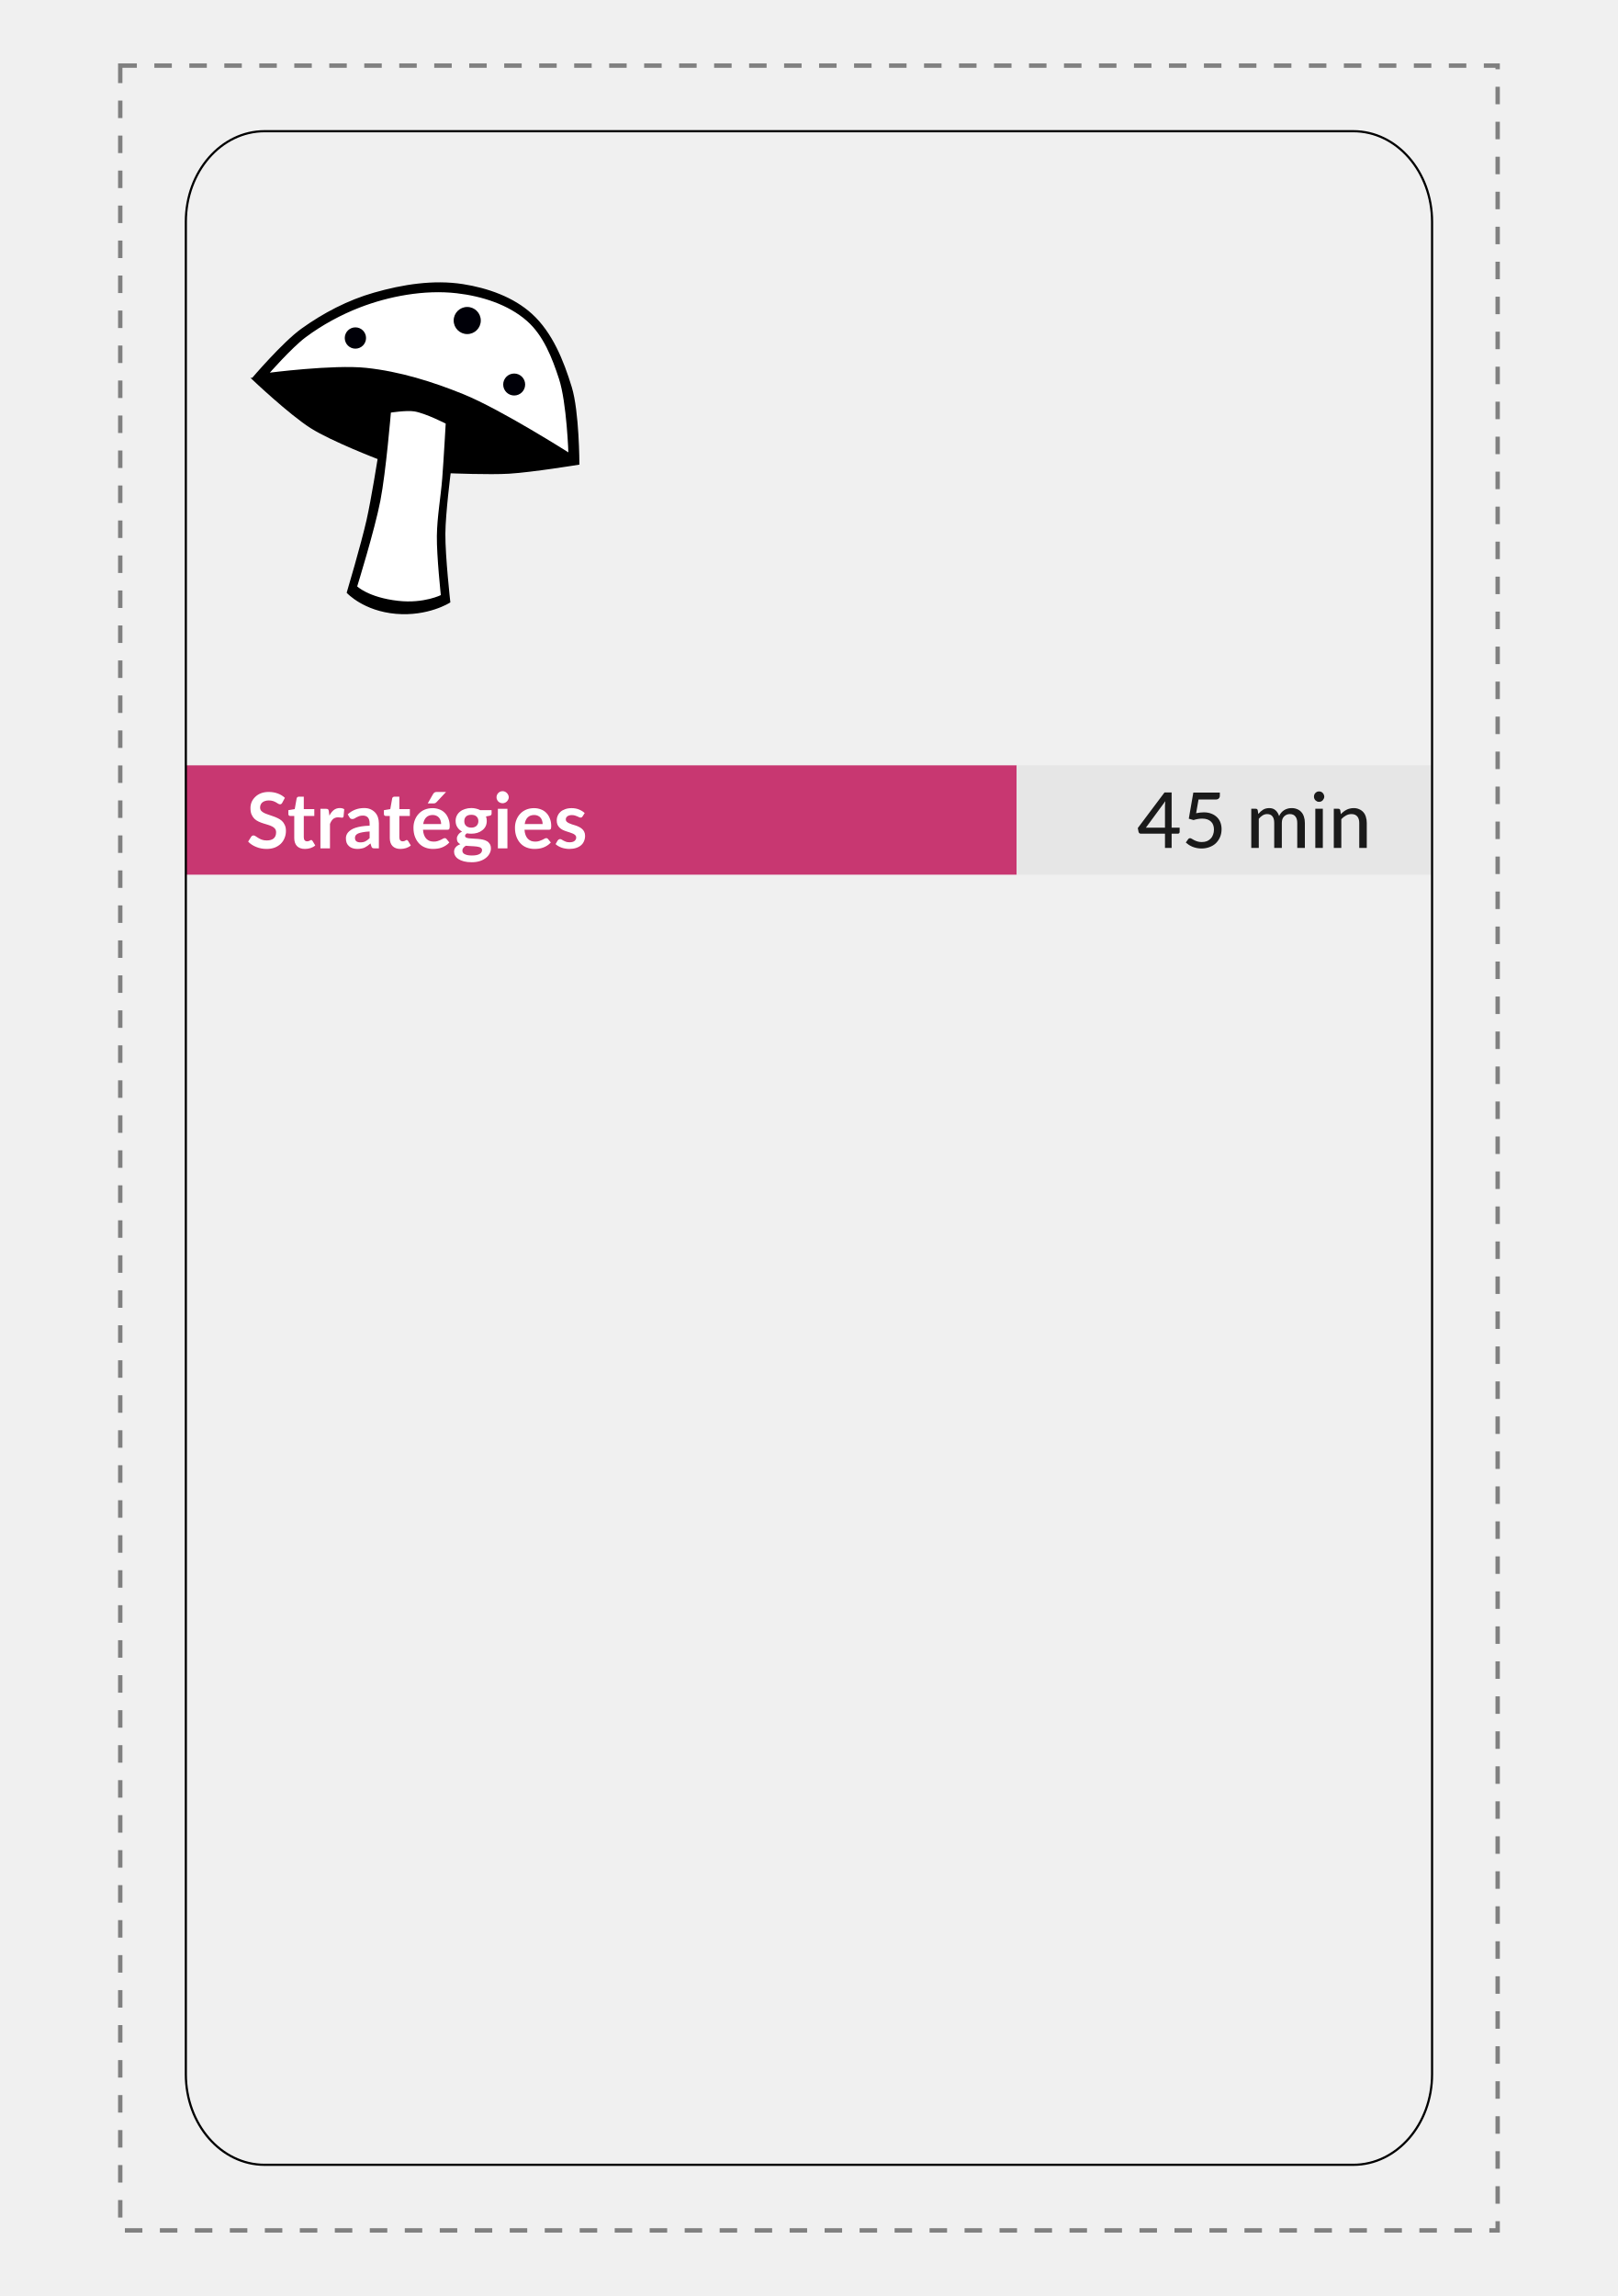
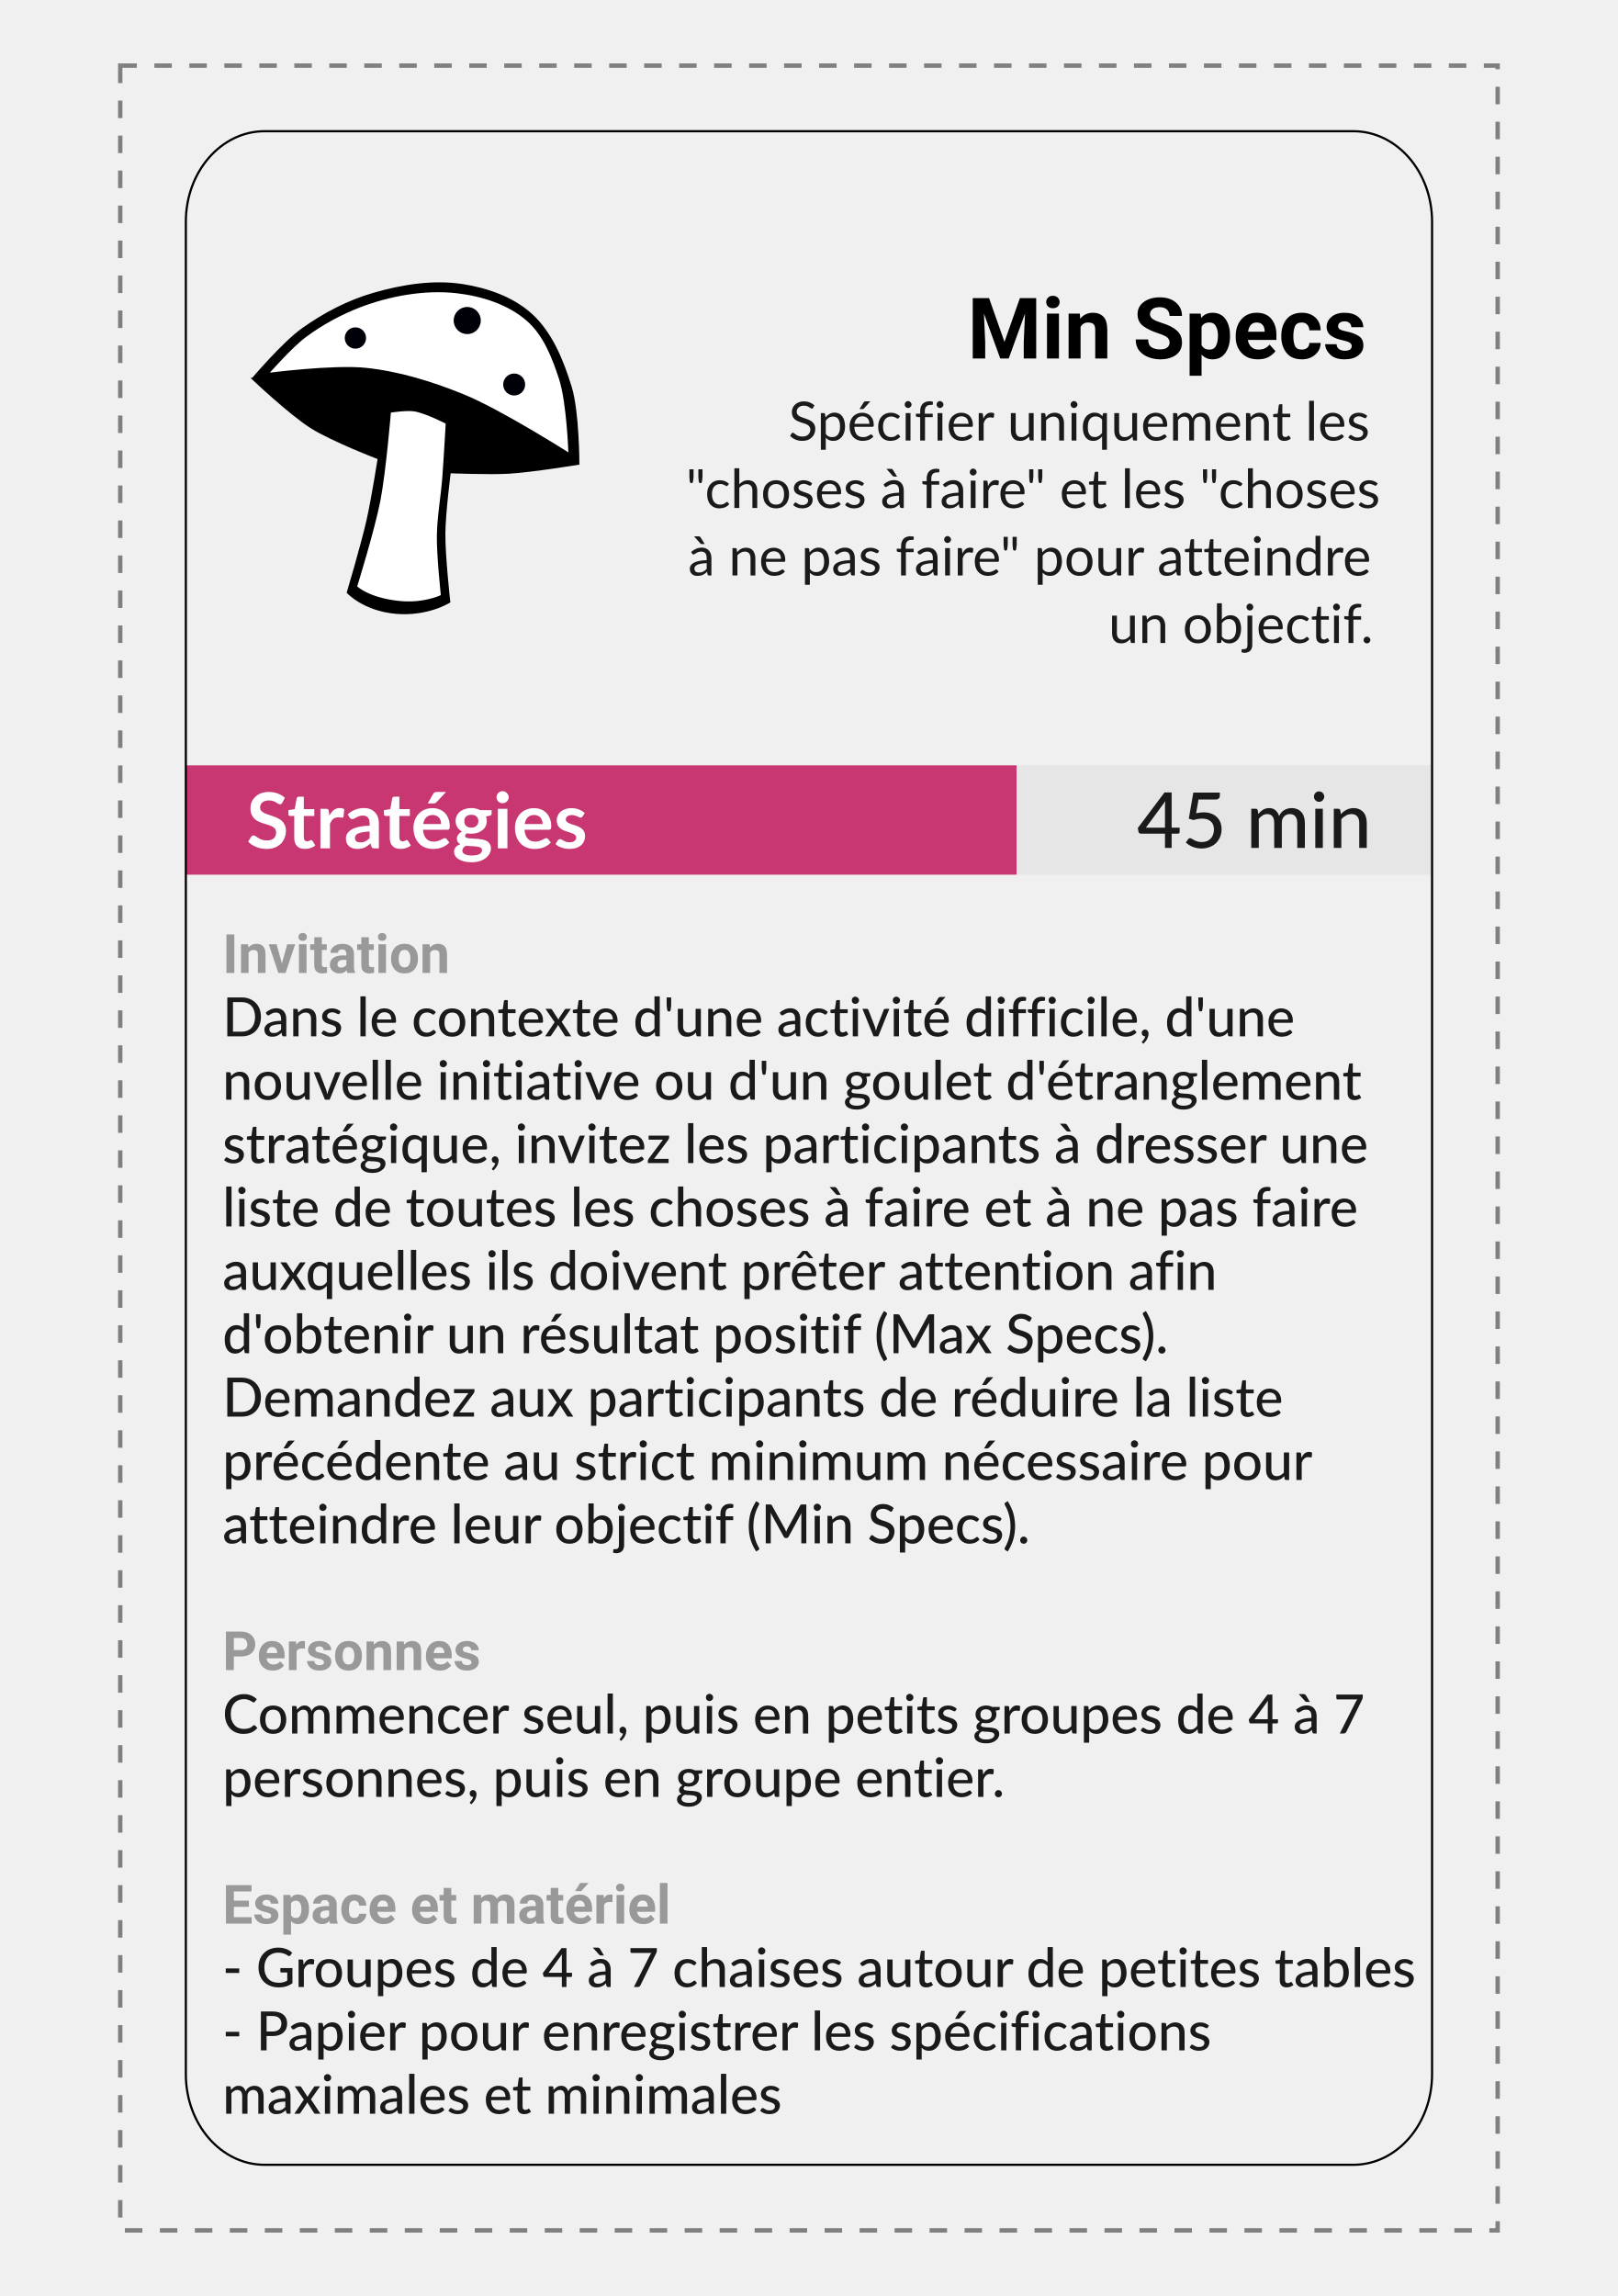
- <svg xmlns="http://www.w3.org/2000/svg" xmlns:xlink="http://www.w3.org/1999/xlink" width="74mm" height="105mm" viewBox="0 0 262.205 372.047" id="svg2" version="1.1" enable-background="new">
+ <svg xmlns="http://www.w3.org/2000/svg" width="74mm" height="105mm" viewBox="0 0 262.205 372.047" id="svg2" version="1.1" enable-background="new">
  <defs id="defs4" />
  <g id="layer1" transform="translate(0,-680.315)" style="display:inline">
-     <path style="fill:none;fill-rule:evenodd;stroke:#808080;stroke-width:0.709;stroke-linecap:butt;stroke-linejoin:miter;stroke-miterlimit:4;stroke-dasharray:2.835, 2.835;stroke-dashoffset:0;stroke-opacity:1" d="m 19.488,690.945 0,350.787 223.228,0 0,-350.787 z" id="path3350" transform="translate(4.3385302e-7,8.6660179e-6)" />
+     <path style="fill:none;fill-rule:evenodd;stroke:#808080;stroke-width:0.709;stroke-linecap:butt;stroke-linejoin:miter;stroke-miterlimit:4;stroke-dasharray:2.835, 2.835;stroke-dashoffset:0;stroke-opacity:1" d="M 19.488,690.945 V 1041.732 H 242.717 V 690.945 Z" id="path3350" transform="translate(4.3385302e-7)" />
  </g>
  <g id="layer6" style="display:inline">
-     <path style="fill:none;fill-rule:evenodd;stroke:none;stroke-width:1px;stroke-linecap:butt;stroke-linejoin:miter;stroke-opacity:1" d="m 40.748,31.89 0,81.496 53.15,0 0,-81.496 -53.15,0" id="path4275" />
+     <path style="fill:none;fill-rule:evenodd;stroke:none;stroke-width:1px;stroke-linecap:butt;stroke-linejoin:miter;stroke-opacity:1" d="M 40.748,31.89 V 113.386 H 93.898 V 31.89 H 40.748" id="path4275" />
    <g transform="matrix(1.087111,0,0,1.087111,-145.0798,39.20678)" style="display:inline" id="layer15">
      <g id="g4931">
        <path style="fill:#000000;fill-opacity:1;stroke:#000000;stroke-width:0.265px;stroke-linecap:butt;stroke-linejoin:miter;stroke-opacity:1" d="m 171.119,20.381 c 0,0 4.537,-5.328 7.35,-7.35 3.251,-2.337 6.908,-4.245 10.758,-5.345 4.26,-1.218 8.853,-1.957 13.23,-1.27 3.666,0.576 7.483,1.907 10.223,4.41 3.032,2.769 4.673,6.9 5.88,10.824 1.125,3.658 1.136,11.426 1.136,11.426 0,0 -6.882,1.126 -10.357,1.336 -2.935,0.177 -8.82,-0.067 -8.82,-0.067 0,0 -0.778,6.069 -0.802,9.121 -0.027,3.405 0.735,10.19 0.735,10.19 0,0 -3.213,2.052 -7.963,1.643 -4.778,-0.412 -7.205,-3.046 -7.205,-3.046 0,0 2.118,-7.132 2.94,-10.758 0.691,-3.046 1.67,-9.221 1.67,-9.221 0,0 -6.912,-2.649 -10.023,-4.61 -3.211,-2.024 -8.753,-7.283 -8.753,-7.283 z" id="path4913" />
        <path style="fill:#ffffff;fill-opacity:1;stroke:#000000;stroke-width:0.265px;stroke-linecap:butt;stroke-linejoin:miter;stroke-opacity:1" d="m 186.554,51.384 c 0,0 2.631,-8.48 3.474,-12.829 0.846,-4.363 1.576,-13.238 1.576,-13.238 0,0 2.438,-0.385 3.636,-0.192 1.694,0.272 4.795,1.867 4.795,1.867 0,0 -0.305,5.485 -0.519,8.223 -0.225,2.877 -0.765,5.734 -0.802,8.619 -0.037,2.969 0.601,8.887 0.601,8.887 0,0 -2.615,1.337 -6.481,0.908 -4.58,-0.508 -6.281,-2.244 -6.281,-2.244 z" id="path4915" />
        <path style="fill:#ffffff;fill-opacity:1;stroke:#000000;stroke-width:0.265px;stroke-linecap:butt;stroke-linejoin:miter;stroke-opacity:1" d="m 173.349,19.655 c 0,0 9.817,-1.278 14.694,-0.756 4.965,0.532 9.831,2.042 14.458,3.922 5.591,2.271 15.828,8.788 15.828,8.788 0,0 -0.244,-7.654 -1.417,-11.245 -1.029,-3.149 -2.329,-6.508 -4.819,-8.693 -2.838,-2.49 -6.785,-3.724 -10.536,-4.158 -4.854,-0.561 -10.184,0.457 -14.505,2.126 -2.803,1.082 -5.651,2.62 -8.126,4.473 -2.098,1.571 -5.576,5.543 -5.576,5.543 z" id="path4917" />
        <circle style="opacity:1;fill:#000008;fill-opacity:1;stroke:none;stroke-width:0.104;stroke-linecap:round;stroke-miterlimit:4;stroke-dasharray:none;stroke-opacity:1" id="path4919" cx="186.437" cy="14.317" r="1.587" />
        <circle style="opacity:1;fill:#000008;fill-opacity:1;stroke:none;stroke-width:0.107;stroke-linecap:round;stroke-miterlimit:4;stroke-dasharray:none;stroke-opacity:1" id="path4921" cx="203.108" cy="11.711" r="2.021" />
        <circle style="opacity:1;fill:#000008;fill-opacity:1;stroke:none;stroke-width:0.105;stroke-linecap:round;stroke-miterlimit:4;stroke-dasharray:none;stroke-opacity:1" id="path4923" cx="210.107" cy="21.249" r="1.637" />
      </g>
    </g>
  </g>
  <g id="layer9" style="display:inline">
-     <path style="fill:none;fill-rule:evenodd;stroke:none;stroke-width:1px;stroke-linecap:butt;stroke-linejoin:miter;stroke-opacity:1" d="m 109.843,113.386 111.614,0 0,-81.496 -111.614,0 z" id="path4349_msf" />
-     <flowRoot xml:space="preserve" style="font-style:normal;font-weight:normal;line-height:0.01%;font-family:sans-serif;text-align:end;letter-spacing:0px;word-spacing:0px;text-anchor:end;fill:#000000;fill-opacity:1;stroke:none;stroke-width:1px;stroke-linecap:butt;stroke-linejoin:miter;stroke-opacity:1" id="flowRoot4357" transform="translate(-3.4125e-4,14.16385)">
-       <flowRegion id="flowRegion4359">
-         <use x="0" y="0" xlink:href="#path4349_msf" id="use4361" width="100%" height="100%" />
-       </flowRegion>
-       <flowPara id="flowPara4363" style="font-style:normal;font-variant:normal;font-weight:bold;font-stretch:normal;font-size:13.75px;line-height:1.25;font-family:Roboto;-inkscape-font-specification:'Roboto Bold';text-align:end;text-anchor:end">Min Specs</flowPara>
-       <flowPara id="flowPara4365" style="font-style:normal;font-variant:normal;font-weight:normal;font-stretch:normal;font-size:8.75px;line-height:125%;font-family:Lato;-inkscape-font-specification:Lato;text-align:end;letter-spacing:0px;text-anchor:end;fill:#1a1a1a">Spécifier uniquement les "choses à faire" et les "choses à ne pas faire" pour atteindre un objectif.</flowPara>
-     </flowRoot>
+     <path style="fill:none;fill-rule:evenodd;stroke:none;stroke-width:1px;stroke-linecap:butt;stroke-linejoin:miter;stroke-opacity:1" d="M 109.843,113.386 H 221.457 V 31.89 H 109.843 Z" id="path4349_msf" />
+     <text xml:space="preserve" style="font-style:normal;font-weight:normal;line-height:0.01%;font-family:sans-serif;text-align:start;letter-spacing:0px;word-spacing:0px;text-anchor:start;fill:#000000;fill-opacity:1;stroke:none;stroke-width:1px;stroke-linecap:butt;stroke-linejoin:miter;stroke-opacity:1" x="-22.648" y="58.086" id="text11">
+       <tspan x="156.775" y="58.086" id="tspan3">
+         <tspan x="156.775" y="58.086" style="font-weight:bold;font-size:13.75px;line-height:1.25;font-family:Roboto;-inkscape-font-specification:'Roboto Bold';text-align:start;text-anchor:start" id="tspan1">Min Specs</tspan>
+         <tspan dx="0" x="221.457" y="58.086" style="font-weight:bold;font-size:13.75px;line-height:1.25;font-family:Roboto;-inkscape-font-specification:'Roboto Bold';text-align:start;text-anchor:start" id="tspan2" />
+       </tspan>
+       <tspan x="127.77" y="71.379" id="tspan5">
+         <tspan x="127.77" y="71.379" style="font-size:8.75px;line-height:125%;font-family:Lato;-inkscape-font-specification:Lato;text-align:start;text-anchor:start;fill:#1a1a1a" id="tspan4">Spécifier uniquement les </tspan>
+       </tspan>
+       <tspan x="111.163" y="82.317" id="tspan7">
+         <tspan x="111.163" y="82.317" style="font-size:8.75px;line-height:125%;font-family:Lato;-inkscape-font-specification:Lato;text-align:start;text-anchor:start;fill:#1a1a1a" id="tspan6">"choses à faire" et les "choses </tspan>
+       </tspan>
+       <tspan x="111.513" y="93.254" id="tspan9">
+         <tspan x="111.513" y="93.254" style="font-size:8.75px;line-height:125%;font-family:Lato;-inkscape-font-specification:Lato;text-align:start;text-anchor:start;fill:#1a1a1a" id="tspan8">à ne pas faire" pour atteindre </tspan>
+       </tspan>
+       <tspan x="179.649" y="104.192" id="tspan11">
+         <tspan x="179.649" y="104.192" style="font-size:8.75px;line-height:125%;font-family:Lato;-inkscape-font-specification:Lato;text-align:start;text-anchor:start;fill:#1a1a1a" id="tspan10">un objectif.</tspan>
+       </tspan>
+     </text>
  </g>
  <g id="layer8" style="display:inline">
    <rect style="display:inline;fill:#c83771;fill-opacity:1;stroke:none;stroke-width:1;stroke-miterlimit:4;stroke-dasharray:none;stroke-dashoffset:0;stroke-opacity:1" id="rect4178" width="134.646" height="17.717" x="30.118" y="124.016" />
    <text xml:space="preserve" style="font-style:normal;font-weight:normal;line-height:0%;font-family:sans-serif;letter-spacing:0px;word-spacing:0px;display:inline;fill:#000000;fill-opacity:1;stroke:none;stroke-width:1px;stroke-linecap:butt;stroke-linejoin:miter;stroke-opacity:1" x="39.935" y="137.468" id="text4180">
      <tspan id="tspan4182" x="39.935" y="137.468" style="font-style:normal;font-variant:normal;font-weight:bold;font-stretch:normal;font-size:12.5px;line-height:1.25;font-family:Lato;-inkscape-font-specification:'Lato Bold';fill:#ffffff">Stratégies</tspan>
    </text>
    <rect y="124.016" x="164.764" height="17.717" width="67.323" id="rect4191" style="display:inline;fill:#e6e6e6;fill-opacity:1;stroke:none;stroke-width:1;stroke-miterlimit:4;stroke-dasharray:none;stroke-dashoffset:0;stroke-opacity:1" />
    <text xml:space="preserve" style="font-style:normal;font-weight:normal;line-height:0%;font-family:sans-serif;letter-spacing:0px;word-spacing:0px;fill:#1a1a1a;fill-opacity:1;stroke:none;stroke-width:1px;stroke-linecap:butt;stroke-linejoin:miter;stroke-opacity:1" x="184.268" y="137.396" id="text4193">
      <tspan id="tspan4195" x="184.268" y="137.396" style="font-style:normal;font-variant:normal;font-weight:500;font-stretch:normal;font-size:12.5px;line-height:1.25;font-family:Lato;-inkscape-font-specification:'Lato Medium';fill:#1a1a1a">45 min</tspan>
    </text>
  </g>
  <g id="layer5" style="display:inline">
    <rect style="fill:none;fill-opacity:1;stroke:#000000;stroke-width:0.354;stroke-miterlimit:4;stroke-dasharray:none;stroke-dashoffset:0;stroke-opacity:1" id="rect4187" width="201.969" height="329.528" x="30.118" y="21.26" ry="14.674" rx="12.764" />
  </g>
  <g id="layer4" style="display:inline">
    <path style="fill:none;fill-rule:evenodd;stroke:none;stroke-width:1.043px;stroke-linecap:butt;stroke-linejoin:miter;stroke-opacity:1" d="M 36.061,149.081 V 343.907 H 225.675 V 149.081 Z" id="path4305_msf" />
-     <flowRoot xml:space="preserve" style="font-style:normal;font-weight:normal;line-height:0.85;font-family:sans-serif;letter-spacing:0px;word-spacing:0px;fill:#000000;fill-opacity:1;stroke:none;stroke-width:1px;stroke-linecap:butt;stroke-linejoin:miter;stroke-opacity:1" id="flowRoot4319" transform="matrix(1,0,0,1.006858,-0.1725149,-4.575928)">
-       <flowRegion id="flowRegion4321" style="line-height:0.85">
-         <use x="0" y="0" xlink:href="#path4305_msf" id="use4323" width="100%" height="100%" transform="matrix(1,0,0,0.9931889,0.1725149,4.544761)" />
-       </flowRegion>
-       <flowPara id="flowPara4325" style="font-style:normal;font-variant:normal;font-weight:bold;font-stretch:normal;font-size:8.72px;line-height:0.85;font-family:Roboto;-inkscape-font-specification:'Roboto Bold';fill:#999999;fill-opacity:1">Invitation</flowPara>
-       <flowPara style="font-style:normal;font-variant:normal;font-weight:500;font-stretch:normal;font-size:8.72px;line-height:0.85;font-family:Lato;-inkscape-font-specification:'Lato Medium';fill:#1a1a1a;fill-opacity:1" id="flowPara4200">Dans le contexte d'une activité difficile, d'une nouvelle initiative ou d'un goulet d'étranglement stratégique, invitez les participants à dresser une liste de toutes les choses à faire et à ne pas faire auxquelles ils doivent prêter attention afin d'obtenir un résultat positif (Max Specs).</flowPara>
-       <flowPara style="font-style:normal;font-variant:normal;font-weight:500;font-stretch:normal;font-size:8.72px;line-height:0.85;font-family:Lato;-inkscape-font-specification:'Lato Medium';fill:#1a1a1a;fill-opacity:1" id="flowPara4276">Demandez aux participants de réduire la liste précédente au strict minimum nécessaire pour atteindre leur objectif (Min Specs).</flowPara>
-       <flowPara style="font-style:normal;font-variant:normal;font-weight:500;font-stretch:normal;font-size:8.72px;line-height:0.85;font-family:Lato;-inkscape-font-specification:'Lato Medium';fill:#1a1a1a;fill-opacity:1" id="flowPara4299"> </flowPara>
-       <flowPara style="font-style:normal;font-variant:normal;font-weight:bold;font-stretch:normal;font-size:8.72px;line-height:0.85;font-family:Roboto;-inkscape-font-specification:'Roboto Bold';fill:#999999;fill-opacity:1" id="flowPara4212">Personnes</flowPara>
-       <flowPara style="font-style:normal;font-variant:normal;font-weight:500;font-stretch:normal;font-size:8.72px;line-height:0.85;font-family:Lato;-inkscape-font-specification:'Lato Medium';fill:#1a1a1a;fill-opacity:1" id="flowPara4413">Commencer seul, puis en petits groupes de 4 à 7 personnes, puis en groupe entier.</flowPara>
-       <flowPara style="font-style:normal;font-variant:normal;font-weight:500;font-stretch:normal;font-size:8.72px;line-height:0.85;font-family:Lato;-inkscape-font-specification:'Lato Medium';fill:#1a1a1a;fill-opacity:1" id="flowPara4214" />
-       <flowPara style="font-style:normal;font-variant:normal;font-weight:bold;font-stretch:normal;font-size:8.72px;line-height:0.85;font-family:Roboto;-inkscape-font-specification:'Roboto Bold';fill:#999999;fill-opacity:1" id="flowPara4202">Espace et matériel</flowPara>
-       <flowPara style="font-style:normal;font-variant:normal;font-weight:500;font-stretch:normal;font-size:8.72px;line-height:0.85;font-family:Lato;-inkscape-font-specification:'Lato Medium';fill:#1a1a1a;fill-opacity:1" id="flowPara4295">- Groupes de 4 à 7 chaises autour de petites tables</flowPara>
-       <flowPara style="font-style:normal;font-variant:normal;font-weight:500;font-stretch:normal;font-size:8.72px;line-height:0.85;font-family:Lato;-inkscape-font-specification:'Lato Medium';fill:#1a1a1a;fill-opacity:1" id="flowPara4274">- Papier pour enregistrer les spécifications maximales et minimales </flowPara>
-       <flowPara style="font-style:normal;font-variant:normal;font-weight:500;font-stretch:normal;font-size:8.72px;line-height:0.85;font-family:Lato;-inkscape-font-specification:'Lato Medium';fill:#1a1a1a;fill-opacity:1" id="flowPara4206" />
-     </flowRoot>
+     <text xml:space="preserve" style="font-style:normal;font-weight:normal;font-size:12.041px;line-height:0.85;font-family:sans-serif;letter-spacing:0px;word-spacing:0px;fill:#000000;fill-opacity:1;stroke:none;stroke-width:1.003px;stroke-linecap:butt;stroke-linejoin:miter;stroke-opacity:1" x="36.183" y="157.119" id="text58" transform="scale(0.9965886,1.003423)">
+       <tspan x="36.183" y="157.119" id="tspan14" style="stroke-width:1.003px">
+         <tspan x="36.183" y="157.119" style="font-weight:bold;font-size:8.75px;font-family:Roboto;-inkscape-font-specification:'Roboto Bold';fill:#999999;stroke-width:1.003px" id="tspan12">Invitation</tspan>
+         <tspan dx="0" x="73.149" y="157.119" style="font-weight:bold;font-size:8.75px;font-family:Roboto;-inkscape-font-specification:'Roboto Bold';fill:#999999;stroke-width:1.003px" id="tspan13" />
+       </tspan>
+       <tspan x="36.183" y="167.354" id="tspan16" style="stroke-width:1.003px">
+         <tspan x="36.183" y="167.354" style="font-weight:500;font-size:8.75px;font-family:Lato;-inkscape-font-specification:'Lato Medium';fill:#1a1a1a;stroke-width:1.003px" id="tspan15">Dans le contexte d'une activité difficile, d'une </tspan>
+       </tspan>
+       <tspan x="36.183" y="177.589" id="tspan18" style="stroke-width:1.003px">
+         <tspan x="36.183" y="177.589" style="font-weight:500;font-size:8.75px;font-family:Lato;-inkscape-font-specification:'Lato Medium';fill:#1a1a1a;stroke-width:1.003px" id="tspan17">nouvelle initiative ou d'un goulet d'étranglement </tspan>
+       </tspan>
+       <tspan x="36.183" y="187.824" id="tspan20" style="stroke-width:1.003px">
+         <tspan x="36.183" y="187.824" style="font-weight:500;font-size:8.75px;font-family:Lato;-inkscape-font-specification:'Lato Medium';fill:#1a1a1a;stroke-width:1.003px" id="tspan19">stratégique, invitez les participants à dresser une </tspan>
+       </tspan>
+       <tspan x="36.183" y="198.059" id="tspan22" style="stroke-width:1.003px">
+         <tspan x="36.183" y="198.059" style="font-weight:500;font-size:8.75px;font-family:Lato;-inkscape-font-specification:'Lato Medium';fill:#1a1a1a;stroke-width:1.003px" id="tspan21">liste de toutes les choses à faire et à ne pas faire </tspan>
+       </tspan>
+       <tspan x="36.183" y="208.294" id="tspan24" style="stroke-width:1.003px">
+         <tspan x="36.183" y="208.294" style="font-weight:500;font-size:8.75px;font-family:Lato;-inkscape-font-specification:'Lato Medium';fill:#1a1a1a;stroke-width:1.003px" id="tspan23">auxquelles ils doivent prêter attention afin </tspan>
+       </tspan>
+       <tspan x="36.183" y="218.529" id="tspan27" style="stroke-width:1.003px">
+         <tspan x="36.183" y="218.529" style="font-weight:500;font-size:8.75px;font-family:Lato;-inkscape-font-specification:'Lato Medium';fill:#1a1a1a;stroke-width:1.003px" id="tspan25">d'obtenir un résultat positif (Max Specs).</tspan>
+         <tspan dx="0" x="189.195" y="218.529" style="font-weight:500;font-size:8.75px;font-family:Lato;-inkscape-font-specification:'Lato Medium';fill:#1a1a1a;stroke-width:1.003px" id="tspan26" />
+       </tspan>
+       <tspan x="36.183" y="228.763" id="tspan29" style="stroke-width:1.003px">
+         <tspan x="36.183" y="228.763" style="font-weight:500;font-size:8.75px;font-family:Lato;-inkscape-font-specification:'Lato Medium';fill:#1a1a1a;stroke-width:1.003px" id="tspan28">Demandez aux participants de réduire la liste </tspan>
+       </tspan>
+       <tspan x="36.183" y="238.998" id="tspan31" style="stroke-width:1.003px">
+         <tspan x="36.183" y="238.998" style="font-weight:500;font-size:8.75px;font-family:Lato;-inkscape-font-specification:'Lato Medium';fill:#1a1a1a;stroke-width:1.003px" id="tspan30">précédente au strict minimum nécessaire pour </tspan>
+       </tspan>
+       <tspan x="36.183" y="249.233" id="tspan34" style="stroke-width:1.003px">
+         <tspan x="36.183" y="249.233" style="font-weight:500;font-size:8.75px;font-family:Lato;-inkscape-font-specification:'Lato Medium';fill:#1a1a1a;stroke-width:1.003px" id="tspan32">atteindre leur objectif (Min Specs).</tspan>
+         <tspan dx="0" x="167.11" y="249.233" style="font-weight:500;font-size:8.75px;font-family:Lato;-inkscape-font-specification:'Lato Medium';fill:#1a1a1a;stroke-width:1.003px" id="tspan33" />
+       </tspan>
+       <tspan x="36.183" y="259.468" id="tspan37" style="stroke-width:1.003px">
+         <tspan x="36.183" y="259.468" style="font-weight:500;font-size:8.75px;font-family:Lato;-inkscape-font-specification:'Lato Medium';fill:#1a1a1a;stroke-width:1.003px" id="tspan35"> </tspan>
+         <tspan dx="0" x="37.872" y="259.468" style="font-weight:500;font-size:8.75px;font-family:Lato;-inkscape-font-specification:'Lato Medium';fill:#1a1a1a;stroke-width:1.003px" id="tspan36" />
+       </tspan>
+       <tspan x="36.183" y="269.703" id="tspan40" style="stroke-width:1.003px">
+         <tspan x="36.183" y="269.703" style="font-weight:bold;font-size:8.75px;font-family:Roboto;-inkscape-font-specification:'Roboto Bold';fill:#999999;stroke-width:1.003px" id="tspan38">Personnes</tspan>
+         <tspan dx="0" x="78.169" y="269.703" style="font-weight:bold;font-size:8.75px;font-family:Roboto;-inkscape-font-specification:'Roboto Bold';fill:#999999;stroke-width:1.003px" id="tspan39" />
+       </tspan>
+       <tspan x="36.183" y="279.938" id="tspan42" style="stroke-width:1.003px">
+         <tspan x="36.183" y="279.938" style="font-weight:500;font-size:8.75px;font-family:Lato;-inkscape-font-specification:'Lato Medium';fill:#1a1a1a;stroke-width:1.003px" id="tspan41">Commencer seul, puis en petits groupes de 4 à 7 </tspan>
+       </tspan>
+       <tspan x="36.183" y="290.173" id="tspan45" style="stroke-width:1.003px">
+         <tspan x="36.183" y="290.173" style="font-weight:500;font-size:8.75px;font-family:Lato;-inkscape-font-specification:'Lato Medium';fill:#1a1a1a;stroke-width:1.003px" id="tspan43">personnes, puis en groupe entier.</tspan>
+         <tspan dx="0" x="161.177" y="290.173" style="font-weight:500;font-size:8.75px;font-family:Lato;-inkscape-font-specification:'Lato Medium';fill:#1a1a1a;stroke-width:1.003px" id="tspan44" />
+       </tspan>
+       <tspan x="36.183" y="300.408" id="tspan47" style="stroke-width:1.003px">
+         <tspan x="36.183" y="300.408" style="font-weight:500;font-size:8.75px;font-family:Lato;-inkscape-font-specification:'Lato Medium';fill:#1a1a1a;stroke-width:1.003px" id="tspan46" />
+       </tspan>
+       <tspan x="36.183" y="310.643" id="tspan50" style="stroke-width:1.003px">
+         <tspan x="36.183" y="310.643" style="font-weight:bold;font-size:8.75px;font-family:Roboto;-inkscape-font-specification:'Roboto Bold';fill:#999999;stroke-width:1.003px" id="tspan48">Espace et matériel</tspan>
+         <tspan dx="0" x="109.072" y="310.643" style="font-weight:bold;font-size:8.75px;font-family:Roboto;-inkscape-font-specification:'Roboto Bold';fill:#999999;stroke-width:1.003px" id="tspan49" />
+       </tspan>
+       <tspan x="36.183" y="320.878" id="tspan53" style="stroke-width:1.003px">
+         <tspan x="36.183" y="320.878" style="font-weight:500;font-size:8.75px;font-family:Lato;-inkscape-font-specification:'Lato Medium';fill:#1a1a1a;stroke-width:1.003px" id="tspan51">- Groupes de 4 à 7 chaises autour de petites tables</tspan>
+         <tspan dx="0" x="225.945" y="320.878" style="font-weight:500;font-size:8.75px;font-family:Lato;-inkscape-font-specification:'Lato Medium';fill:#1a1a1a;stroke-width:1.003px" id="tspan52" />
+       </tspan>
+       <tspan x="36.183" y="331.113" id="tspan55" style="stroke-width:1.003px">
+         <tspan x="36.183" y="331.113" style="font-weight:500;font-size:8.75px;font-family:Lato;-inkscape-font-specification:'Lato Medium';fill:#1a1a1a;stroke-width:1.003px" id="tspan54">- Papier pour enregistrer les spécifications </tspan>
+       </tspan>
+       <tspan x="36.183" y="341.348" id="tspan58" style="stroke-width:1.003px">
+         <tspan x="36.183" y="341.348" style="font-weight:500;font-size:8.75px;font-family:Lato;-inkscape-font-specification:'Lato Medium';fill:#1a1a1a;stroke-width:1.003px" id="tspan56" dx="0 0 0 0 0 0 0 0 0 0 0 0 0 0 0 0 0 0 0 0 0 0 0">maximales et minimales</tspan>
+       </tspan>
+     </text>
  </g>
</svg>
